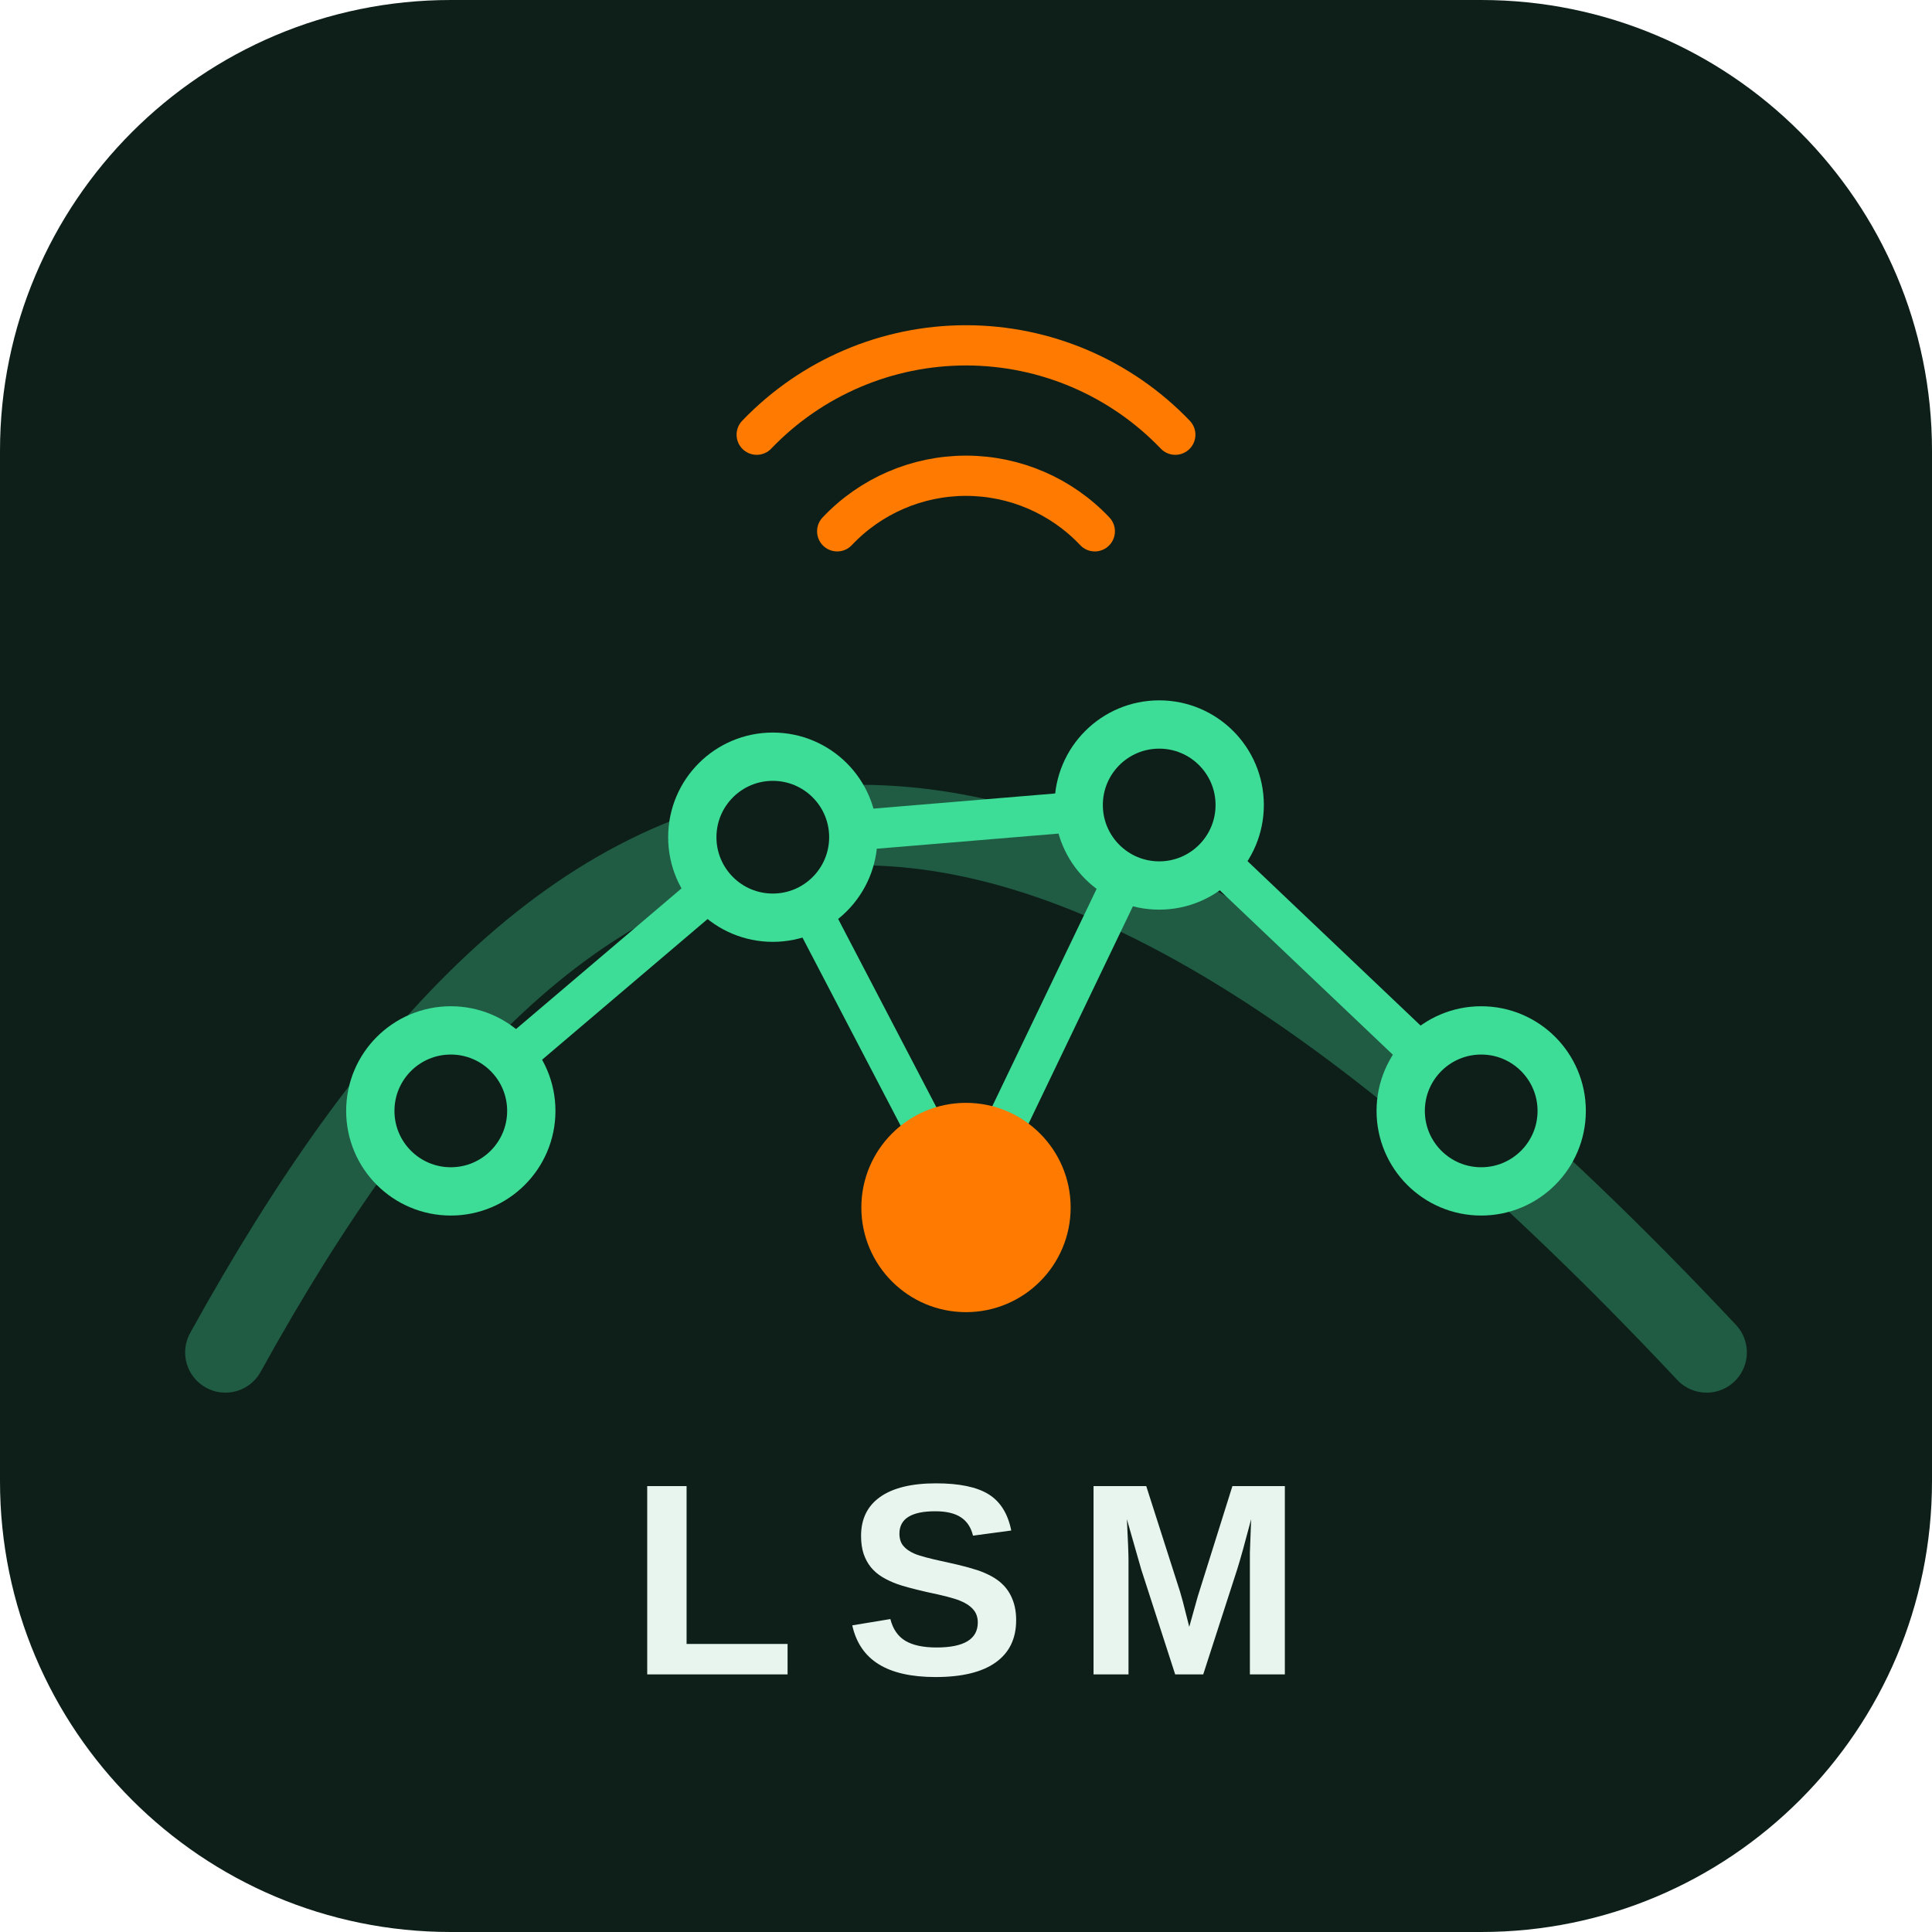
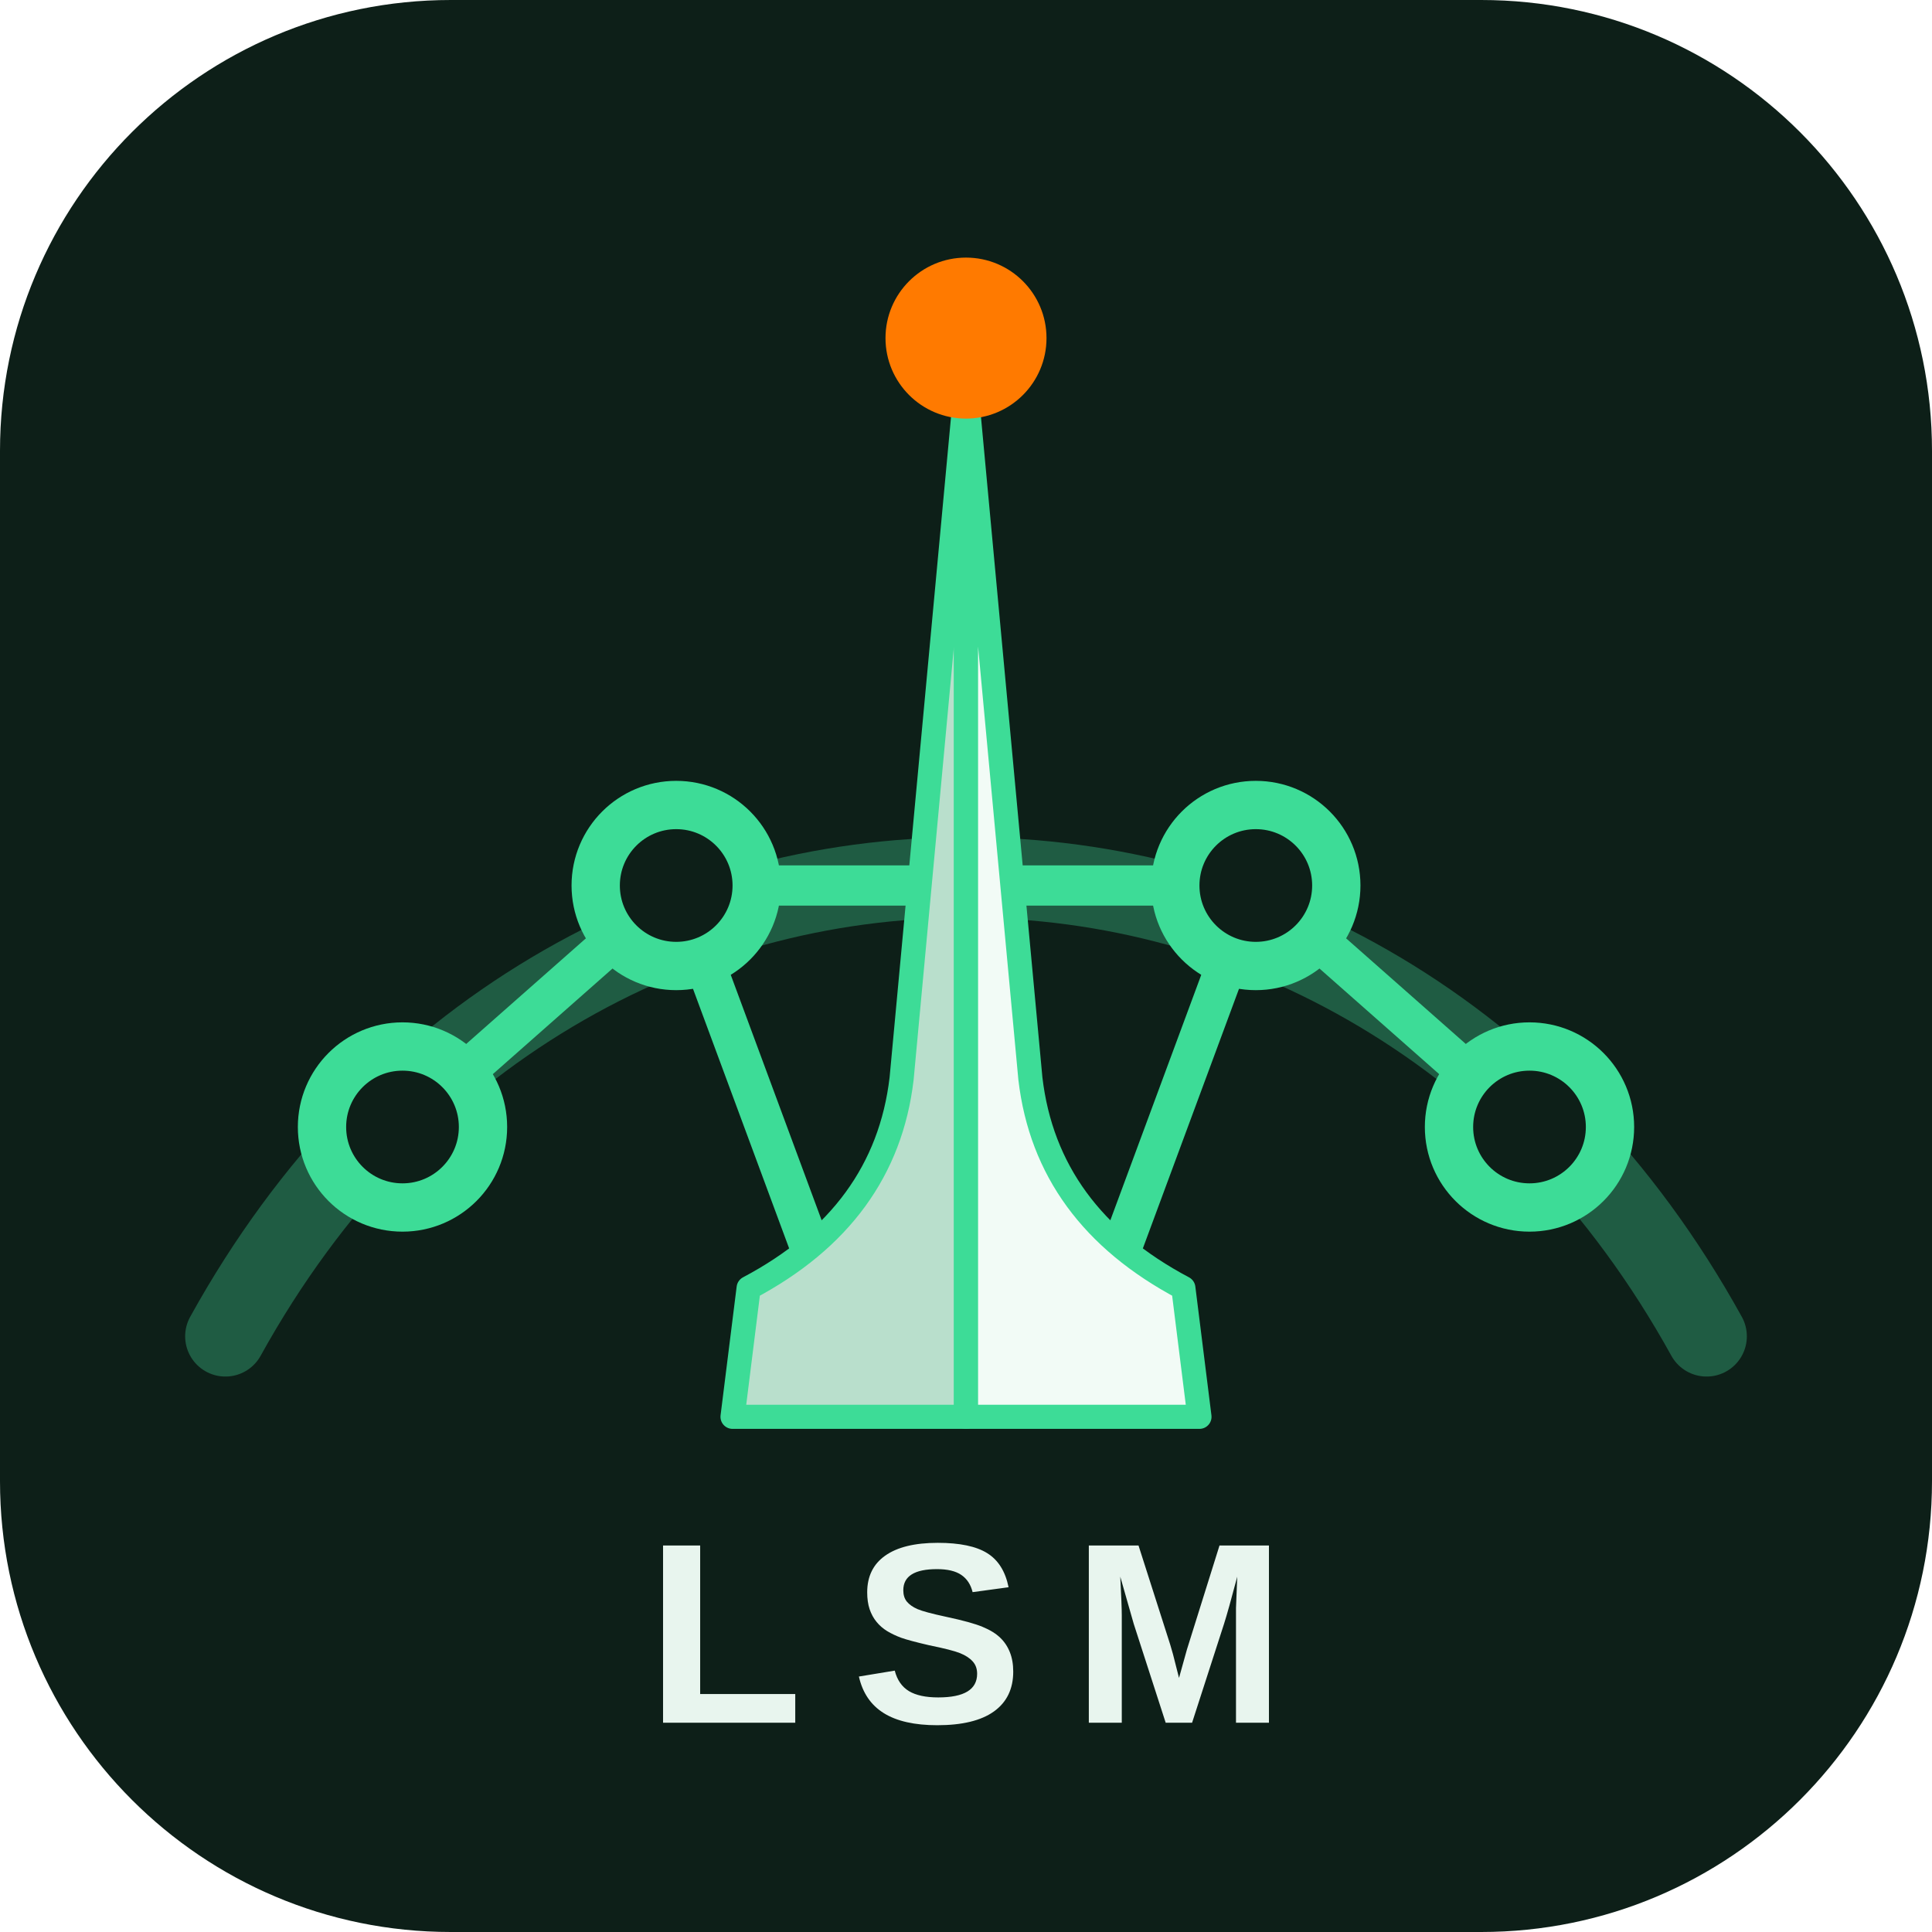
<svg xmlns="http://www.w3.org/2000/svg" viewBox="0 0 240 240" role="img" aria-labelledby="t">
  <rect width="240" height="240" rx="56" fill="#0d1f18" />
-   <path d="M28 168 C 70 92, 120 70, 212 168" fill="none" stroke="#1f5c43" stroke-width="10" stroke-linecap="round" />
-   <g stroke="#3ddc97" stroke-width="5" stroke-linecap="round">
-     <line x1="56" y1="138" x2="96" y2="104" />
-     <line x1="96" y1="104" x2="144" y2="100" />
-     <line x1="144" y1="100" x2="184" y2="138" />
-     <line x1="96" y1="104" x2="120" y2="150" />
-     <line x1="144" y1="100" x2="120" y2="150" />
+   <g transform="translate(0 -6)">
+     <path d="M28 172 C 70 96, 170 96, 212 172" fill="none" stroke="#1f5c43" stroke-width="10" stroke-linecap="round" />
+     <g stroke="#3ddc97" stroke-width="5" stroke-linecap="round">
+       <line x1="50" y1="146" x2="84" y2="116" />
+       <line x1="84" y1="116" x2="156" y2="116" />
+       <line x1="156" y1="116" x2="190" y2="146" />
+       <line x1="84" y1="116" x2="104" y2="170" />
+       <line x1="156" y1="116" x2="136" y2="170" />
+     </g>
+     <g stroke="#3ddc97" stroke-width="3" stroke-linejoin="round">
+       <path d="M120 54 L112 140 Q110 157 93 166 L91 182 L120 182 Z" fill="#b9dfcc" />
+       <path d="M120 54 L128 140 Q130 157 147 166 L149 182 L120 182 Z" fill="#f2fbf6" />
+     </g>
+     <g fill="#0d1f18" stroke="#3ddc97" stroke-width="6">
+       <circle cx="50" cy="146" r="10" />
+       <circle cx="84" cy="116" r="10" />
+       <circle cx="156" cy="116" r="10" />
+       <circle cx="190" cy="146" r="10" />
+     </g>
+     <circle cx="120" cy="48" r="10" fill="#ff7a00" />
  </g>
-   <g fill="#0d1f18" stroke="#3ddc97" stroke-width="6">
-     <circle cx="56" cy="138" r="10" />
-     <circle cx="96" cy="104" r="10" />
-     <circle cx="144" cy="100" r="10" />
-     <circle cx="184" cy="138" r="10" />
-   </g>
-   <circle cx="120" cy="150" r="13" fill="#ff7a00" />
-   <g fill="none" stroke="#ff7a00" stroke-width="5" stroke-linecap="round">
-     <path d="M104 66 a 22 22 0 0 1 32 0" />
-     <path d="M94 54 a 36 36 0 0 1 52 0" />
-   </g>
-   <text x="120" y="208" text-anchor="middle" font-family="Archivo, 'Helvetica Neue', Arial, sans-serif" font-weight="800" font-size="34" letter-spacing="6" fill="#e8f5ee">LSM</text>
+   <text x="120" y="214" text-anchor="middle" font-family="Archivo, 'Helvetica Neue', Arial, sans-serif" font-weight="800" font-size="32" letter-spacing="6" fill="#e8f5ee">LSM</text>
</svg>
